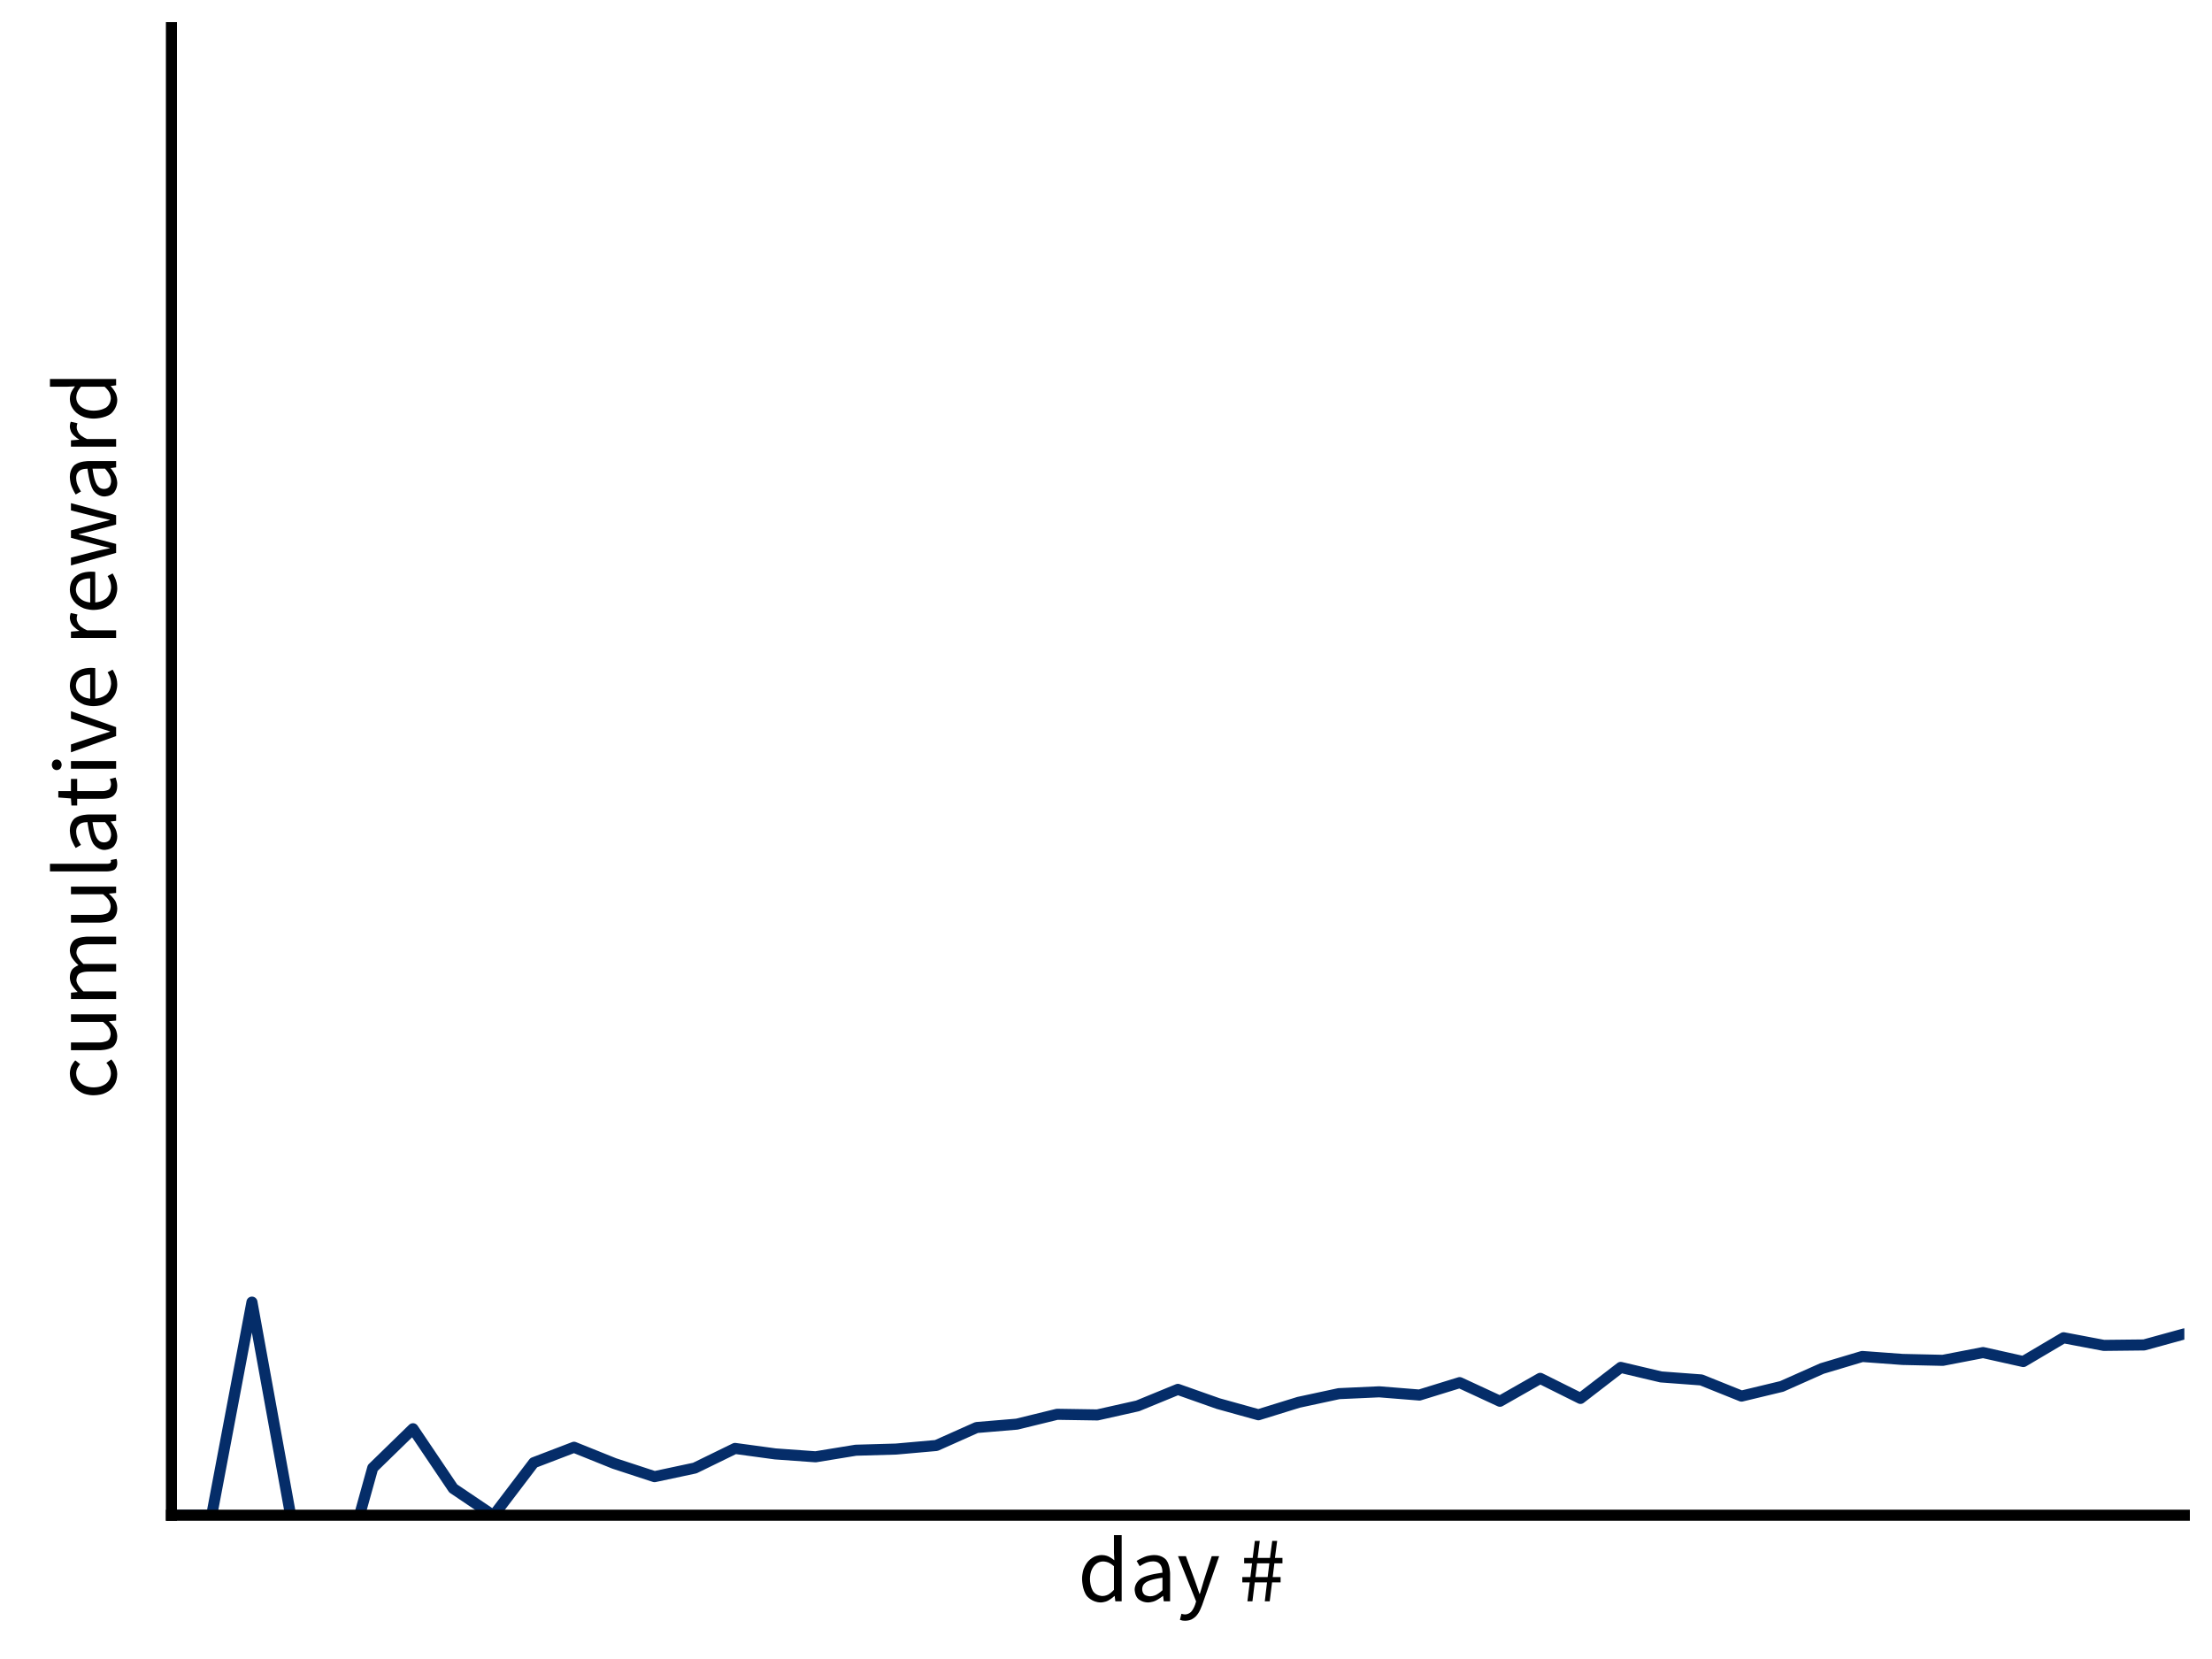
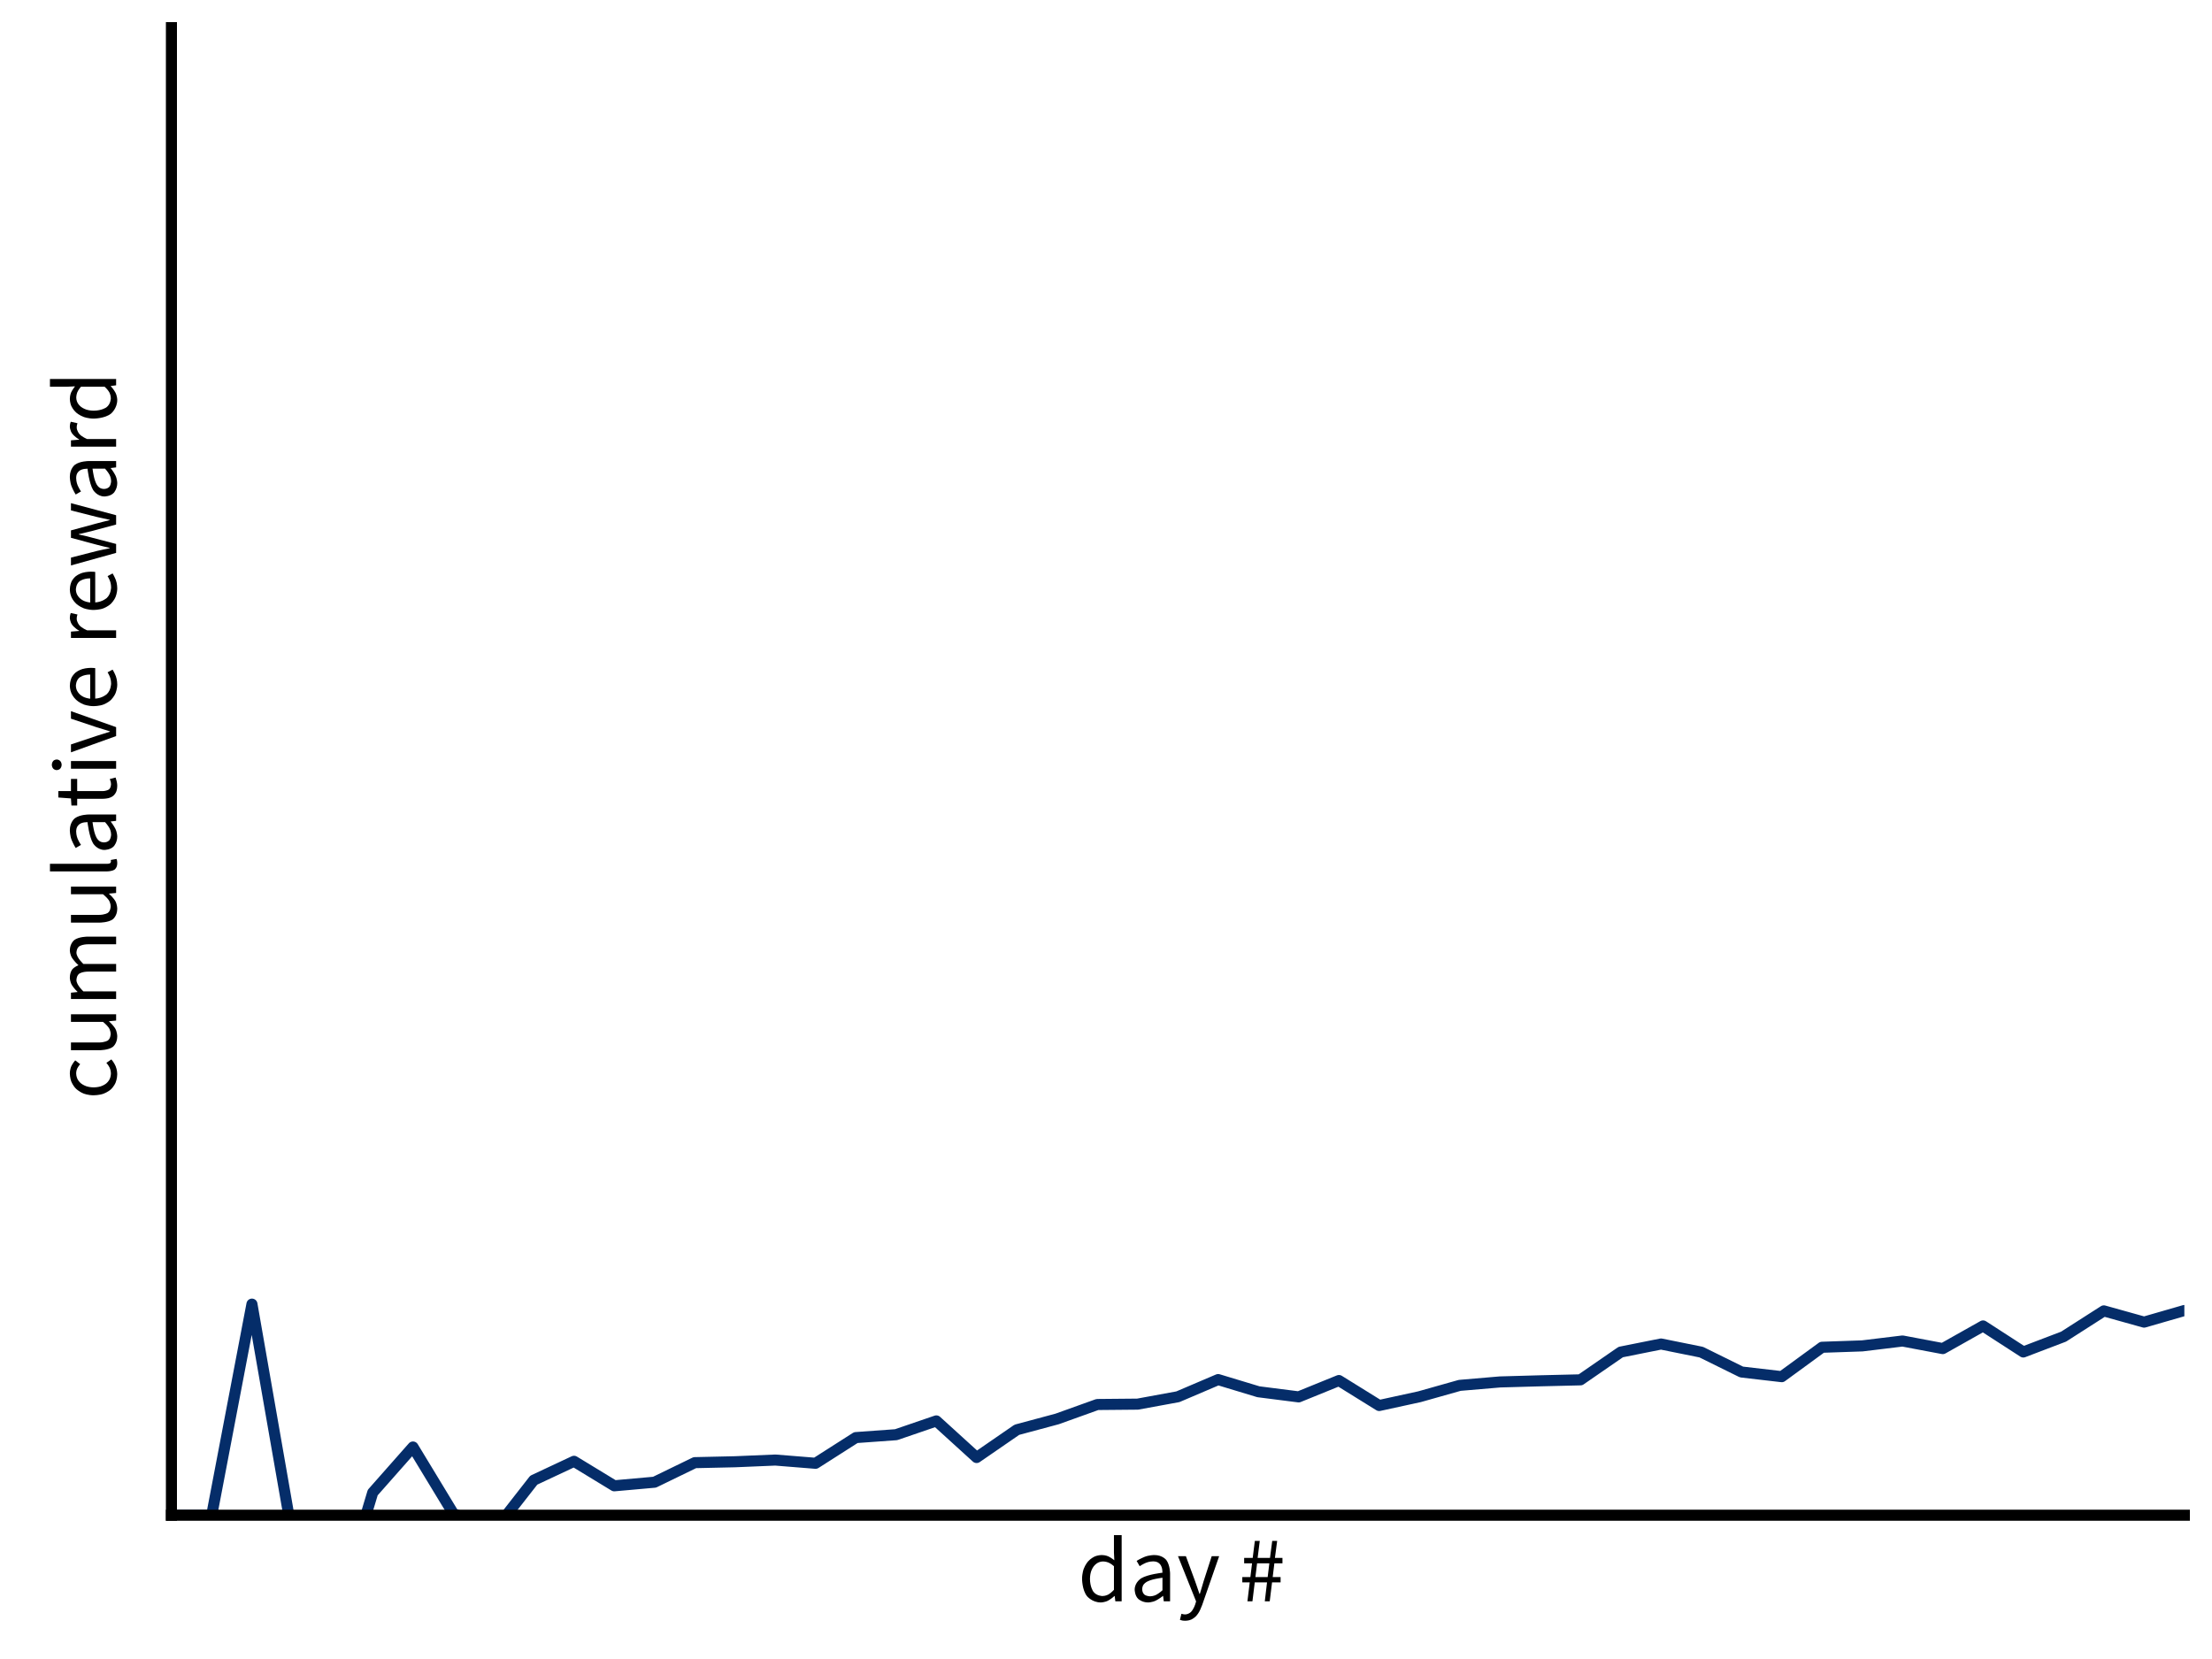
<svg xmlns="http://www.w3.org/2000/svg" height="600" stroke-opacity="1" viewBox="0.0 0.0 800.0 600.0" font-size="1" width="800" stroke="rgb(0,0,0)" version="1.1">
  <defs />
  <g stroke-linejoin="bevel" stroke-opacity="0.0" fill-opacity="0.0" stroke="rgb(0,0,0)" stroke-width="0.0" fill="rgb(0,0,0)" stroke-linecap="butt" stroke-miterlimit="10.0">
    <path d="M 0,0 v 600 h 800 v -600 Z" />
  </g>
  <g stroke-linejoin="round" stroke-opacity="1.0" fill-opacity="0.0" stroke="rgb(5,45,105)" stroke-width="4" fill="rgb(0,0,0)" stroke-linecap="round" stroke-miterlimit="10.0">
    <defs>
      <clipPath id="myClip1">
        <path d="M 62,10 v 538 h 728 v -538 Z" />
      </clipPath>
    </defs>
    <g clip-path="url(#myClip1)">
-       <path d="M 62,548 h 14.56 l 14.56,-77.069 l 14.56,80.237 l 14.56,32.054 l 14.56,-52.323 l 14.56,-14.179 l 14.56,21.603 l 14.56,9.816 l 14.56,-19.142 l 14.56,-5.576 l 14.56,5.862 l 14.56,4.772 l 14.56,-3.107 l 14.56,-7.104 l 14.56,1.98 l 14.56,1.046 l 14.56,-2.378 l 14.56,-0.42 l 14.56,-1.291 l 14.56,-6.496 l 14.56,-1.224 l 14.56,-3.562 l 14.56,0.229 l 14.56,-3.266 l 14.56,-5.977 l 14.56,5.141 l 14.56,4.043 l 14.56,-4.506 l 14.56,-3.131 l 14.56,-0.664 l 14.56,1.167 l 14.56,-4.492 l 14.56,6.744 l 14.56,-8.288 l 14.56,7.255 l 14.56,-11.215 l 14.56,3.446 l 14.56,1.084 l 14.56,5.851 l 14.56,-3.502 l 14.56,-6.478 l 14.56,-4.355 l 14.56,1.073 l 14.56,0.326 l 14.56,-2.811 l 14.56,3.249 l 14.56,-8.603 l 14.56,2.76 l 14.56,-0.161 l 14.56,-4 " />
+       <path d="M 62,548 h 14.56 l 14.56,-76.342 l 14.56,83.379 l 14.56,33.203 l 14.56,-48.431 l 14.56,-16.482 l 14.56,24.008 l 14.56,6.612 l 14.56,-18.623 l 14.56,-6.827 l 14.56,8.864 l 14.56,-1.302 l 14.56,-7.072 l 14.56,-0.326 l 14.56,-0.613 l 14.56,1.17 l 14.56,-9.294 l 14.56,-1.046 l 14.56,-4.987 l 14.56,13.24 l 14.56,-10.034 l 14.56,-3.911 l 14.56,-5.229 l 14.56,-0.132 l 14.56,-2.671 l 14.56,-6.211 l 14.56,4.404 l 14.56,1.856 l 14.56,-5.918 l 14.56,9.036 l 14.56,-3.171 l 14.56,-4.11 l 14.56,-1.243 l 14.56,-0.409 l 14.56,-0.352 l 14.56,-10.047 l 14.56,-2.911 l 14.56,2.94 l 14.56,7.185 l 14.56,1.689 l 14.56,-10.634 l 14.56,-0.5 l 14.56,-1.767 l 14.56,2.747 l 14.56,-8.194 l 14.56,9.418 l 14.56,-5.547 l 14.56,-9.318 l 14.56,4.065 l 14.56,-4.199 " />
    </g>
  </g>
  <g stroke-linejoin="bevel" stroke-opacity="0.0" fill-opacity="1.0" stroke="rgb(0,0,0)" stroke-width="0.0" fill="rgb(0,0,0)" stroke-linecap="butt" stroke-miterlimit="10.0">
    <path d="M 42,397.672 ZM 33.865,396.126 c -2.05,0 -3.647,-0.639 -3.647 -0.639c -1.597,-0.639 -2.706,-1.714 -2.706 -1.714c -1.109,-1.076 -1.681,-2.504 -1.681 -2.504c -0.571,-1.429 -0.571,-3.008 -0.571 -3.008c -0,-1.613 0.588,-2.773 0.588 -2.773c 0.588,-1.16 1.361,-2 1.361 -2l 1.782,1.378 c -0.639,0.74 -1.042,1.529 -1.042 1.529c -0.403,0.79 -0.403,1.765 -0.403 1.765c 0,1.109 0.454,2.05 0.454 2.05c 0.454,0.941 1.294,1.613 1.294 1.613c 0.84,0.672 2,1.059 2 1.059c 1.16,0.387 2.571,0.387 2.571 0.387c 1.412,-0 2.555,-0.37 2.555 -0.37c 1.143,-0.37 1.966,-1.025 1.966 -1.025c 0.824,-0.655 1.277,-1.597 1.277 -1.597c 0.454,-0.941 0.454,-2.05 0.454 -2.05c -0,-1.177 -0.487,-2.135 -0.487 -2.135c -0.487,-0.958 -1.16,-1.698 -1.16 -1.698l 1.815,-1.244 c 0.975,1.109 1.546,2.471 1.546 2.471c 0.571,1.361 0.571,2.84 0.571 2.84c 0,1.613 -0.571,3.025 -0.571 3.025c -0.571,1.412 -1.664,2.437 -1.664 2.437c -1.092,1.025 -2.689,1.613 -2.689 1.613c -1.597,0.588 -3.613,0.588 -3.613 0.588ZM 42,382.344 ZM 25.664,379.824 l -0,-2.79 l 9.983,-0 c 2.319,-0 3.345,-0.723 3.345 -0.723c 1.025,-0.723 1.025,-2.336 1.025 -2.336c -0,-1.277 -0.655,-2.252 -0.655 -2.252c -0.655,-0.975 -2.101,-2.151 -2.101 -2.151l -11.597,0 l -0,-2.756 l 16.336,-0 l 0,2.286 l -2.555,0.235 l 0,0.101 c 1.345,1.143 2.151,2.403 2.151 2.403c 0.807,1.26 0.807,2.975 0.807 2.975c 0,2.622 -1.613,3.815 -1.613 3.815c -1.613,1.193 -4.773,1.193 -4.773 1.193l -10.353,0 ZM 42,364.059 ZM 25.664,361.303 l -0,-2.286 l 2.353,-0.235 l -0,-0.101 c -1.177,-1.076 -1.966,-2.336 -1.966 -2.336c -0.79,-1.26 -0.79,-2.74 -0.79 -2.74c -0,-1.882 0.824,-2.941 0.824 -2.941c 0.824,-1.059 2.303,-1.563 2.303 -1.563c -1.412,-1.277 -2.269,-2.571 -2.269 -2.571c -0.857,-1.294 -0.857,-2.807 -0.857 -2.807c -0,-2.521 1.613,-3.748 1.613 -3.748c 1.613,-1.227 4.773,-1.227 4.773 -1.227l 10.353,-0 l 0,2.756 l -9.983,0 c -2.319,0 -3.345,0.74 -3.345 0.74c -1.025,0.74 -1.025,2.286 -1.025 2.286c 0,1.849 2.521,4.101 2.521 4.101l 11.832,-0 l 0,2.756 l -9.983,0 c -2.319,0 -3.345,0.74 -3.345 0.74c -1.025,0.74 -1.025,2.319 -1.025 2.319c 0,1.849 2.521,4.101 2.521 4.101l 11.832,-0 l 0,2.756 l -16.336,0 ZM 42,336.193 ZM 25.664,333.672 l -0,-2.79 l 9.983,-0 c 2.319,-0 3.345,-0.723 3.345 -0.723c 1.025,-0.723 1.025,-2.336 1.025 -2.336c -0,-1.277 -0.655,-2.252 -0.655 -2.252c -0.655,-0.975 -2.101,-2.151 -2.101 -2.151l -11.597,0 l -0,-2.756 l 16.336,-0 l 0,2.286 l -2.555,0.235 l 0,0.101 c 1.345,1.143 2.151,2.403 2.151 2.403c 0.807,1.26 0.807,2.975 0.807 2.975c 0,2.622 -1.613,3.815 -1.613 3.815c -1.613,1.193 -4.773,1.193 -4.773 1.193l -10.353,0 ZM 42,317.908 ZM 18.067,315.151 l -0,-2.756 l 20.84,-0 c 0.672,-0 0.941,-0.235 0.941 -0.235c 0.269,-0.235 0.269,-0.538 0.269 -0.538l -0,-0.252 c 0,0 -0.067,-0.353 -0.067 -0.353l 2.084,-0.37 c 0.135,0.269 0.202,0.639 0.202 0.639c 0.067,0.37 0.067,0.941 0.067 0.941c 0,1.58 -0.941,2.252 -0.941 2.252c -0.941,0.672 -2.756,0.672 -2.756 0.672l -20.639,0 ZM 42,309.336 ZM 37.765,307.387 c -2.689,0 -4.118,-2.403 -4.118 -2.403c -1.429,-2.403 -2,-7.647 -2 -7.647c -0.773,0 -1.513,0.151 -1.513 0.151c -0.74,0.151 -1.311,0.538 -1.311 0.538c -0.571,0.387 -0.924,1.025 -0.924 1.025c -0.353,0.639 -0.353,1.647 -0.353 1.647c 0,1.445 0.538,2.672 0.538 2.672c 0.538,1.227 1.21,2.202 1.21 2.202l -1.916,1.109 c -0.74,-1.143 -1.429,-2.79 -1.429 -2.79c -0.689,-1.647 -0.689,-3.63 -0.689 -3.63c -0,-2.992 1.832,-4.336 1.832 -4.336c 1.832,-1.345 4.891,-1.345 4.891 -1.345l 10.017,-0 l 0,2.286 l -1.95,0.235 l 0,0.067 c 0.975,1.177 1.664,2.538 1.664 2.538c 0.689,1.361 0.689,2.874 0.689 2.874c 0,2.084 -1.21,3.445 -1.21 3.445c -1.21,1.361 -3.429,1.361 -3.429 1.361ZM 37.765,307.387 ZM 37.563,304.664 c 1.412,-0 2.017,-0.824 2.017 -0.824c 0.605,-0.824 0.605,-2.034 0.605 -2.034c -0,-1.177 -0.555,-2.235 -0.555 -2.235c -0.555,-1.059 -1.63,-2.235 -1.63 -2.235l -4.538,0 c 0.269,2.05 0.639,3.462 0.639 3.462c 0.37,1.412 0.874,2.269 0.874 2.269c 0.504,0.857 1.16,1.227 1.16 1.227c 0.655,0.37 1.429,0.37 1.429 0.37ZM 42,292.126 ZM 27.916,288.899 l 0,2.42 l -2.084,0 l -0.168,-2.555 l -4.571,-0.336 l -0,-2.319 l 4.571,-0 l -0,-4.403 l 2.252,-0 l 0,4.403 l 9.076,-0 c 1.513,-0 2.336,-0.555 2.336 -0.555c 0.824,-0.555 0.824,-1.966 0.824 -1.966c -0,-0.437 -0.135,-0.941 -0.135 -0.941c -0.135,-0.504 -0.302,-0.908 -0.302 -0.908l 2.084,-0.538 c 0.235,0.672 0.42,1.462 0.42 1.462c 0.185,0.79 0.185,1.563 0.185 1.563c 0,1.311 -0.403,2.202 -0.403 2.202c -0.403,0.891 -1.109,1.445 -1.109 1.445c -0.706,0.555 -1.714,0.79 -1.714 0.79c -1.008,0.235 -2.219,0.235 -2.219 0.235l -9.042,0 ZM 42,280.765 ZM 22.302,276.597 c 0,0.807 -0.504,1.361 -0.504 1.361c -0.504,0.555 -1.277,0.555 -1.277 0.555c -0.807,0 -1.294,-0.555 -1.294 -0.555c -0.487,-0.555 -0.487,-1.361 -0.487 -1.361c -0,-0.807 0.487,-1.361 0.487 -1.361c 0.487,-0.555 1.294,-0.555 1.294 -0.555c 0.773,-0 1.277,0.555 1.277 0.555c 0.504,0.555 0.504,1.361 0.504 1.361ZM 22.302,276.597 ZM 25.664,278.008 l -0,-2.756 l 16.336,-0 l 0,2.756 l -16.336,0 ZM 42,272.496 ZM 25.664,272.092 l -0,-2.857 l 9.277,-3.092 c 1.21,-0.37 2.42,-0.756 2.42 -0.756c 1.21,-0.387 2.387,-0.756 2.387 -0.756l -0,-0.135 c -1.177,-0.37 -2.387,-0.74 -2.387 -0.74l -2.42,-0.74 l -9.277,-3.092 l -0,-2.723 l 16.336,5.782 l 0,3.227 ZM 42,256.933 ZM 33.865,255.387 c -2.017,0 -3.613,-0.622 -3.613 -0.622c -1.597,-0.622 -2.706,-1.647 -2.706 -1.647c -1.109,-1.025 -1.698,-2.336 -1.698 -2.336c -0.588,-1.311 -0.588,-2.723 -0.588 -2.723c -0,-1.546 0.538,-2.773 0.538 -2.773c 0.538,-1.227 1.546,-2.05 1.546 -2.05c 1.008,-0.824 2.42,-1.26 2.42 -1.26c 1.412,-0.437 3.16,-0.437 3.16 -0.437c 0.908,-0 1.513,0.101 1.513 0.101l 0,11.025 c 2.655,-0.168 4.202,-1.63 4.202 -1.63c 1.546,-1.462 1.546,-3.815 1.546 -3.815c -0,-1.177 -0.353,-2.168 -0.353 -2.168c -0.353,-0.992 -0.924,-1.899 -0.924 -1.899l 1.815,-0.975 c 0.672,1.076 1.177,2.387 1.177 2.387c 0.504,1.311 0.504,2.992 0.504 2.992c 0,1.647 -0.588,3.076 -0.588 3.076c -0.588,1.429 -1.681,2.487 -1.681 2.487c -1.092,1.059 -2.672,1.664 -2.672 1.664c -1.58,0.605 -3.597,0.605 -3.597 0.605ZM 33.865,255.387 ZM 32.622,243.958 c -2.521,0 -3.849,1.059 -3.849 1.059c -1.328,1.059 -1.328,2.975 -1.328 2.975c 0,0.874 0.353,1.664 0.353 1.664c 0.353,0.79 1.008,1.429 1.008 1.429c 0.655,0.639 1.613,1.059 1.613 1.059c 0.958,0.42 2.202,0.555 2.202 0.555l -0,-8.739 ZM 42,233.471 ZM 25.664,230.714 l -0,-2.286 l 2.958,-0.235 l -0,-0.101 c -1.546,-0.84 -2.454,-2.034 -2.454 -2.034c -0.908,-1.193 -0.908,-2.605 -0.908 -2.605c -0,-0.975 0.336,-1.748 0.336 -1.748l 2.42,0.538 c -0.135,0.403 -0.202,0.74 -0.202 0.74c -0.067,0.336 -0.067,0.84 -0.067 0.84c 0,1.042 0.84,2.168 0.84 2.168c 0.84,1.126 2.924,1.966 2.924 1.966l 10.487,-0 l 0,2.756 l -16.336,0 ZM 42,222.143 ZM 33.865,220.597 c -2.017,0 -3.613,-0.622 -3.613 -0.622c -1.597,-0.622 -2.706,-1.647 -2.706 -1.647c -1.109,-1.025 -1.698,-2.336 -1.698 -2.336c -0.588,-1.311 -0.588,-2.723 -0.588 -2.723c -0,-1.546 0.538,-2.773 0.538 -2.773c 0.538,-1.227 1.546,-2.05 1.546 -2.05c 1.008,-0.824 2.42,-1.26 2.42 -1.26c 1.412,-0.437 3.16,-0.437 3.16 -0.437c 0.908,-0 1.513,0.101 1.513 0.101l 0,11.025 c 2.655,-0.168 4.202,-1.63 4.202 -1.63c 1.546,-1.462 1.546,-3.815 1.546 -3.815c -0,-1.177 -0.353,-2.168 -0.353 -2.168c -0.353,-0.992 -0.924,-1.899 -0.924 -1.899l 1.815,-0.975 c 0.672,1.076 1.177,2.387 1.177 2.387c 0.504,1.311 0.504,2.992 0.504 2.992c 0,1.647 -0.588,3.076 -0.588 3.076c -0.588,1.429 -1.681,2.487 -1.681 2.487c -1.092,1.059 -2.672,1.664 -2.672 1.664c -1.58,0.605 -3.597,0.605 -3.597 0.605ZM 33.865,220.597 ZM 32.622,209.168 c -2.521,0 -3.849,1.059 -3.849 1.059c -1.328,1.059 -1.328,2.975 -1.328 2.975c 0,0.874 0.353,1.664 0.353 1.664c 0.353,0.79 1.008,1.429 1.008 1.429c 0.655,0.639 1.613,1.059 1.613 1.059c 0.958,0.42 2.202,0.555 2.202 0.555l -0,-8.739 ZM 42,205.303 ZM 25.664,204.496 l -0,-2.824 l 9.445,-2.42 c 1.177,-0.269 2.286,-0.504 2.286 -0.504c 1.109,-0.235 2.252,-0.471 2.252 -0.471l -0,-0.135 c -1.143,-0.269 -2.269,-0.538 -2.269 -0.538c -1.126,-0.269 -2.269,-0.571 -2.269 -0.571l -9.445,-2.521 l -0,-2.689 l 9.445,-2.555 c 1.177,-0.302 2.286,-0.588 2.286 -0.588c 1.109,-0.286 2.252,-0.555 2.252 -0.555l -0,-0.135 c -1.143,-0.269 -2.252,-0.504 -2.252 -0.504c -1.109,-0.235 -2.286,-0.504 -2.286 -0.504l -9.445,-2.387 l -0,-2.622 l 16.336,4.37 l 0,3.361 l -8.773,2.353 c -1.177,0.302 -2.319,0.555 -2.319 0.555c -1.143,0.252 -2.387,0.555 -2.387 0.555l 0,0.135 c 1.244,0.269 2.403,0.538 2.403 0.538c 1.16,0.269 2.336,0.605 2.336 0.605l 8.739,2.286 l 0,3.227 ZM 42,181.504 ZM 37.765,179.555 c -2.689,0 -4.118,-2.403 -4.118 -2.403c -1.429,-2.403 -2,-7.647 -2 -7.647c -0.773,0 -1.513,0.151 -1.513 0.151c -0.74,0.151 -1.311,0.538 -1.311 0.538c -0.571,0.387 -0.924,1.025 -0.924 1.025c -0.353,0.639 -0.353,1.647 -0.353 1.647c 0,1.445 0.538,2.672 0.538 2.672c 0.538,1.227 1.21,2.202 1.21 2.202l -1.916,1.109 c -0.74,-1.143 -1.429,-2.79 -1.429 -2.79c -0.689,-1.647 -0.689,-3.63 -0.689 -3.63c -0,-2.992 1.832,-4.336 1.832 -4.336c 1.832,-1.345 4.891,-1.345 4.891 -1.345l 10.017,-0 l 0,2.286 l -1.95,0.235 l 0,0.067 c 0.975,1.177 1.664,2.538 1.664 2.538c 0.689,1.361 0.689,2.874 0.689 2.874c 0,2.084 -1.21,3.445 -1.21 3.445c -1.21,1.361 -3.429,1.361 -3.429 1.361ZM 37.765,179.555 ZM 37.563,176.832 c 1.412,-0 2.017,-0.824 2.017 -0.824c 0.605,-0.824 0.605,-2.034 0.605 -2.034c -0,-1.177 -0.555,-2.235 -0.555 -2.235c -0.555,-1.059 -1.63,-2.235 -1.63 -2.235l -4.538,0 c 0.269,2.05 0.639,3.462 0.639 3.462c 0.37,1.412 0.874,2.269 0.874 2.269c 0.504,0.857 1.16,1.227 1.16 1.227c 0.655,0.37 1.429,0.37 1.429 0.37ZM 42,164.294 ZM 25.664,161.538 l -0,-2.286 l 2.958,-0.235 l -0,-0.101 c -1.546,-0.84 -2.454,-2.034 -2.454 -2.034c -0.908,-1.193 -0.908,-2.605 -0.908 -2.605c -0,-0.975 0.336,-1.748 0.336 -1.748l 2.42,0.538 c -0.135,0.403 -0.202,0.74 -0.202 0.74c -0.067,0.336 -0.067,0.84 -0.067 0.84c 0,1.042 0.84,2.168 0.84 2.168c 0.84,1.126 2.924,1.966 2.924 1.966l 10.487,-0 l 0,2.756 l -16.336,0 ZM 42,152.966 ZM 33.865,151.387 c -1.983,0 -3.58,-0.588 -3.58 -0.588c -1.597,-0.588 -2.706,-1.563 -2.706 -1.563c -1.109,-0.975 -1.714,-2.252 -1.714 -2.252c -0.605,-1.277 -0.605,-2.689 -0.605 -2.689c -0,-1.412 0.504,-2.454 0.504 -2.454c 0.504,-1.042 1.378,-2.118 1.378 -2.118l -2.79,0.135 l -6.286,0 l -0,-2.79 l 23.933,-0 l 0,2.286 l -1.916,0.235 l 0,0.101 c 0.941,0.975 1.63,2.235 1.63 2.235c 0.689,1.26 0.689,2.706 0.689 2.706c 0,3.092 -2.219,4.924 -2.219 4.924c -2.219,1.832 -6.319,1.832 -6.319 1.832ZM 33.865,151.387 ZM 33.832,148.529 c 2.958,-0 4.605,-1.177 4.605 -1.177c 1.647,-1.177 1.647,-3.328 1.647 -3.328c -0,-1.143 -0.555,-2.151 -0.555 -2.151c -0.555,-1.008 -1.698,-2.017 -1.698 -2.017l -8.538,0 c -0.941,1.042 -1.328,2 -1.328 2c -0.387,0.958 -0.387,1.966 -0.387 1.966c 0,0.975 0.454,1.832 0.454 1.832c 0.454,0.857 1.277,1.496 1.277 1.496c 0.824,0.639 1.966,1.008 1.966 1.008c 1.143,0.37 2.555,0.37 2.555 0.37Z" />
  </g>
  <g stroke-linejoin="miter" stroke-opacity="1.0" fill-opacity="0.0" stroke="rgb(0,0,0)" stroke-width="4" fill="rgb(0,0,0)" stroke-linecap="square" stroke-miterlimit="10.0">
    <path d="M 62,548 v -538 " />
  </g>
  <g stroke-linejoin="miter" stroke-opacity="1.0" fill-opacity="0.0" stroke="rgb(0,0,0)" stroke-width="4" fill="rgb(0,0,0)" stroke-linecap="square" stroke-miterlimit="10.0">
    <path d="M 62,548 h 728 " />
  </g>
  <g stroke-linejoin="bevel" stroke-opacity="0.0" fill-opacity="1.0" stroke="rgb(0,0,0)" stroke-width="0.0" fill="rgb(0,0,0)" stroke-linecap="butt" stroke-miterlimit="10.0">
    <path d="M 389.765,579.143 ZM 391.344,571.008 c 0,-1.983 0.588,-3.58 0.588 -3.58c 0.588,-1.597 1.563,-2.706 1.563 -2.706c 0.975,-1.109 2.252,-1.714 2.252 -1.714c 1.277,-0.605 2.689,-0.605 2.689 -0.605c 1.412,0 2.454,0.504 2.454 0.504c 1.042,0.504 2.118,1.378 2.118 1.378l -0.135,-2.79 v -6.286 h 2.79 v 23.933 h -2.286 l -0.235,-1.916 h -0.101 c -0.975,0.941 -2.235,1.63 -2.235 1.63c -1.26,0.689 -2.706,0.689 -2.706 0.689c -3.092,-0 -4.924,-2.219 -4.924 -2.219c -1.832,-2.219 -1.832,-6.319 -1.832 -6.319ZM 391.344,571.008 ZM 394.202,570.975 c 0,2.958 1.177,4.605 1.177 4.605c 1.177,1.647 3.328,1.647 3.328 1.647c 1.143,0 2.151,-0.555 2.151 -0.555c 1.008,-0.555 2.017,-1.698 2.017 -1.698v -8.538 c -1.042,-0.941 -2,-1.328 -2 -1.328c -0.958,-0.387 -1.966,-0.387 -1.966 -0.387c -0.975,-0 -1.832,0.454 -1.832 0.454c -0.857,0.454 -1.496,1.277 -1.496 1.277c -0.639,0.824 -1.008,1.966 -1.008 1.966c -0.37,1.143 -0.37,2.555 -0.37 2.555ZM 408.42,579.143 ZM 410.37,574.908 c 0,-2.689 2.403,-4.118 2.403 -4.118c 2.403,-1.429 7.647,-2 7.647 -2c 0,-0.773 -0.151,-1.513 -0.151 -1.513c -0.151,-0.74 -0.538,-1.311 -0.538 -1.311c -0.387,-0.571 -1.025,-0.924 -1.025 -0.924c -0.639,-0.353 -1.647,-0.353 -1.647 -0.353c -1.445,-0 -2.672,0.538 -2.672 0.538c -1.227,0.538 -2.202,1.21 -2.202 1.21l -1.109,-1.916 c 1.143,-0.74 2.79,-1.429 2.79 -1.429c 1.647,-0.689 3.63,-0.689 3.63 -0.689c 2.992,0 4.336,1.832 4.336 1.832c 1.345,1.832 1.345,4.891 1.345 4.891v 10.017 h -2.286 l -0.235,-1.95 h -0.067 c -1.177,0.975 -2.538,1.664 -2.538 1.664c -1.361,0.689 -2.874,0.689 -2.874 0.689c -2.084,-0 -3.445,-1.21 -3.445 -1.21c -1.361,-1.21 -1.361,-3.429 -1.361 -3.429ZM 410.37,574.908 ZM 413.092,574.706 c 0,1.412 0.824,2.017 0.824 2.017c 0.824,0.605 2.034,0.605 2.034 0.605c 1.177,0 2.235,-0.555 2.235 -0.555c 1.059,-0.555 2.235,-1.63 2.235 -1.63v -4.538 c -2.05,0.269 -3.462,0.639 -3.462 0.639c -1.412,0.37 -2.269,0.874 -2.269 0.874c -0.857,0.504 -1.227,1.16 -1.227 1.16c -0.37,0.655 -0.37,1.429 -0.37 1.429ZM 425.63,579.143 ZM 427.277,583.647 l 0.605,0.151 c 0,0 0.639,0.084 0.639 0.084c 1.412,0 2.303,-0.992 2.303 -0.992c 0.891,-0.992 1.395,-2.504 1.395 -2.504l 0.37,-1.21 l -6.555,-16.37 h 2.857 l 3.328,9.042 c 0.37,1.076 0.79,2.269 0.79 2.269c 0.42,1.193 0.79,2.336 0.79 2.336h 0.135 c 0.37,-1.109 0.706,-2.319 0.706 -2.319c 0.336,-1.21 0.672,-2.286 0.672 -2.286l 2.924,-9.042 h 2.689 l -6.151,17.681 c -0.437,1.21 -0.975,2.252 -0.975 2.252c -0.538,1.042 -1.277,1.798 -1.277 1.798c -0.74,0.756 -1.681,1.193 -1.681 1.193c -0.941,0.437 -2.185,0.437 -2.185 0.437c -0.571,-0 -1.042,-0.084 -1.042 -0.084c -0.471,-0.084 -0.874,-0.252 -0.874 -0.252l 0.538,-2.185 h 0 ZM 448.118,579.143 ZM 451.983,572.286 h -2.689 v -1.916 h 2.924 l 0.605,-4.975 h -2.857 v -1.95 h 3.092 l 0.773,-6.151 h 1.782 l -0.773,6.151 h 4.471 l 0.807,-6.151 h 1.782 l -0.807,6.151 h 2.723 v 1.95 h -2.924 l -0.605,4.975 h 2.857 v 1.916 h -3.092 l -0.84,6.857 h -1.782 l 0.807,-6.857 h -4.437 l -0.84,6.857 h -1.815 ZM 451.983,572.286 ZM 458.471,570.37 l 0.605,-4.975 h -4.437 l -0.605,4.975 h 4.437 Z" />
  </g>
</svg>
